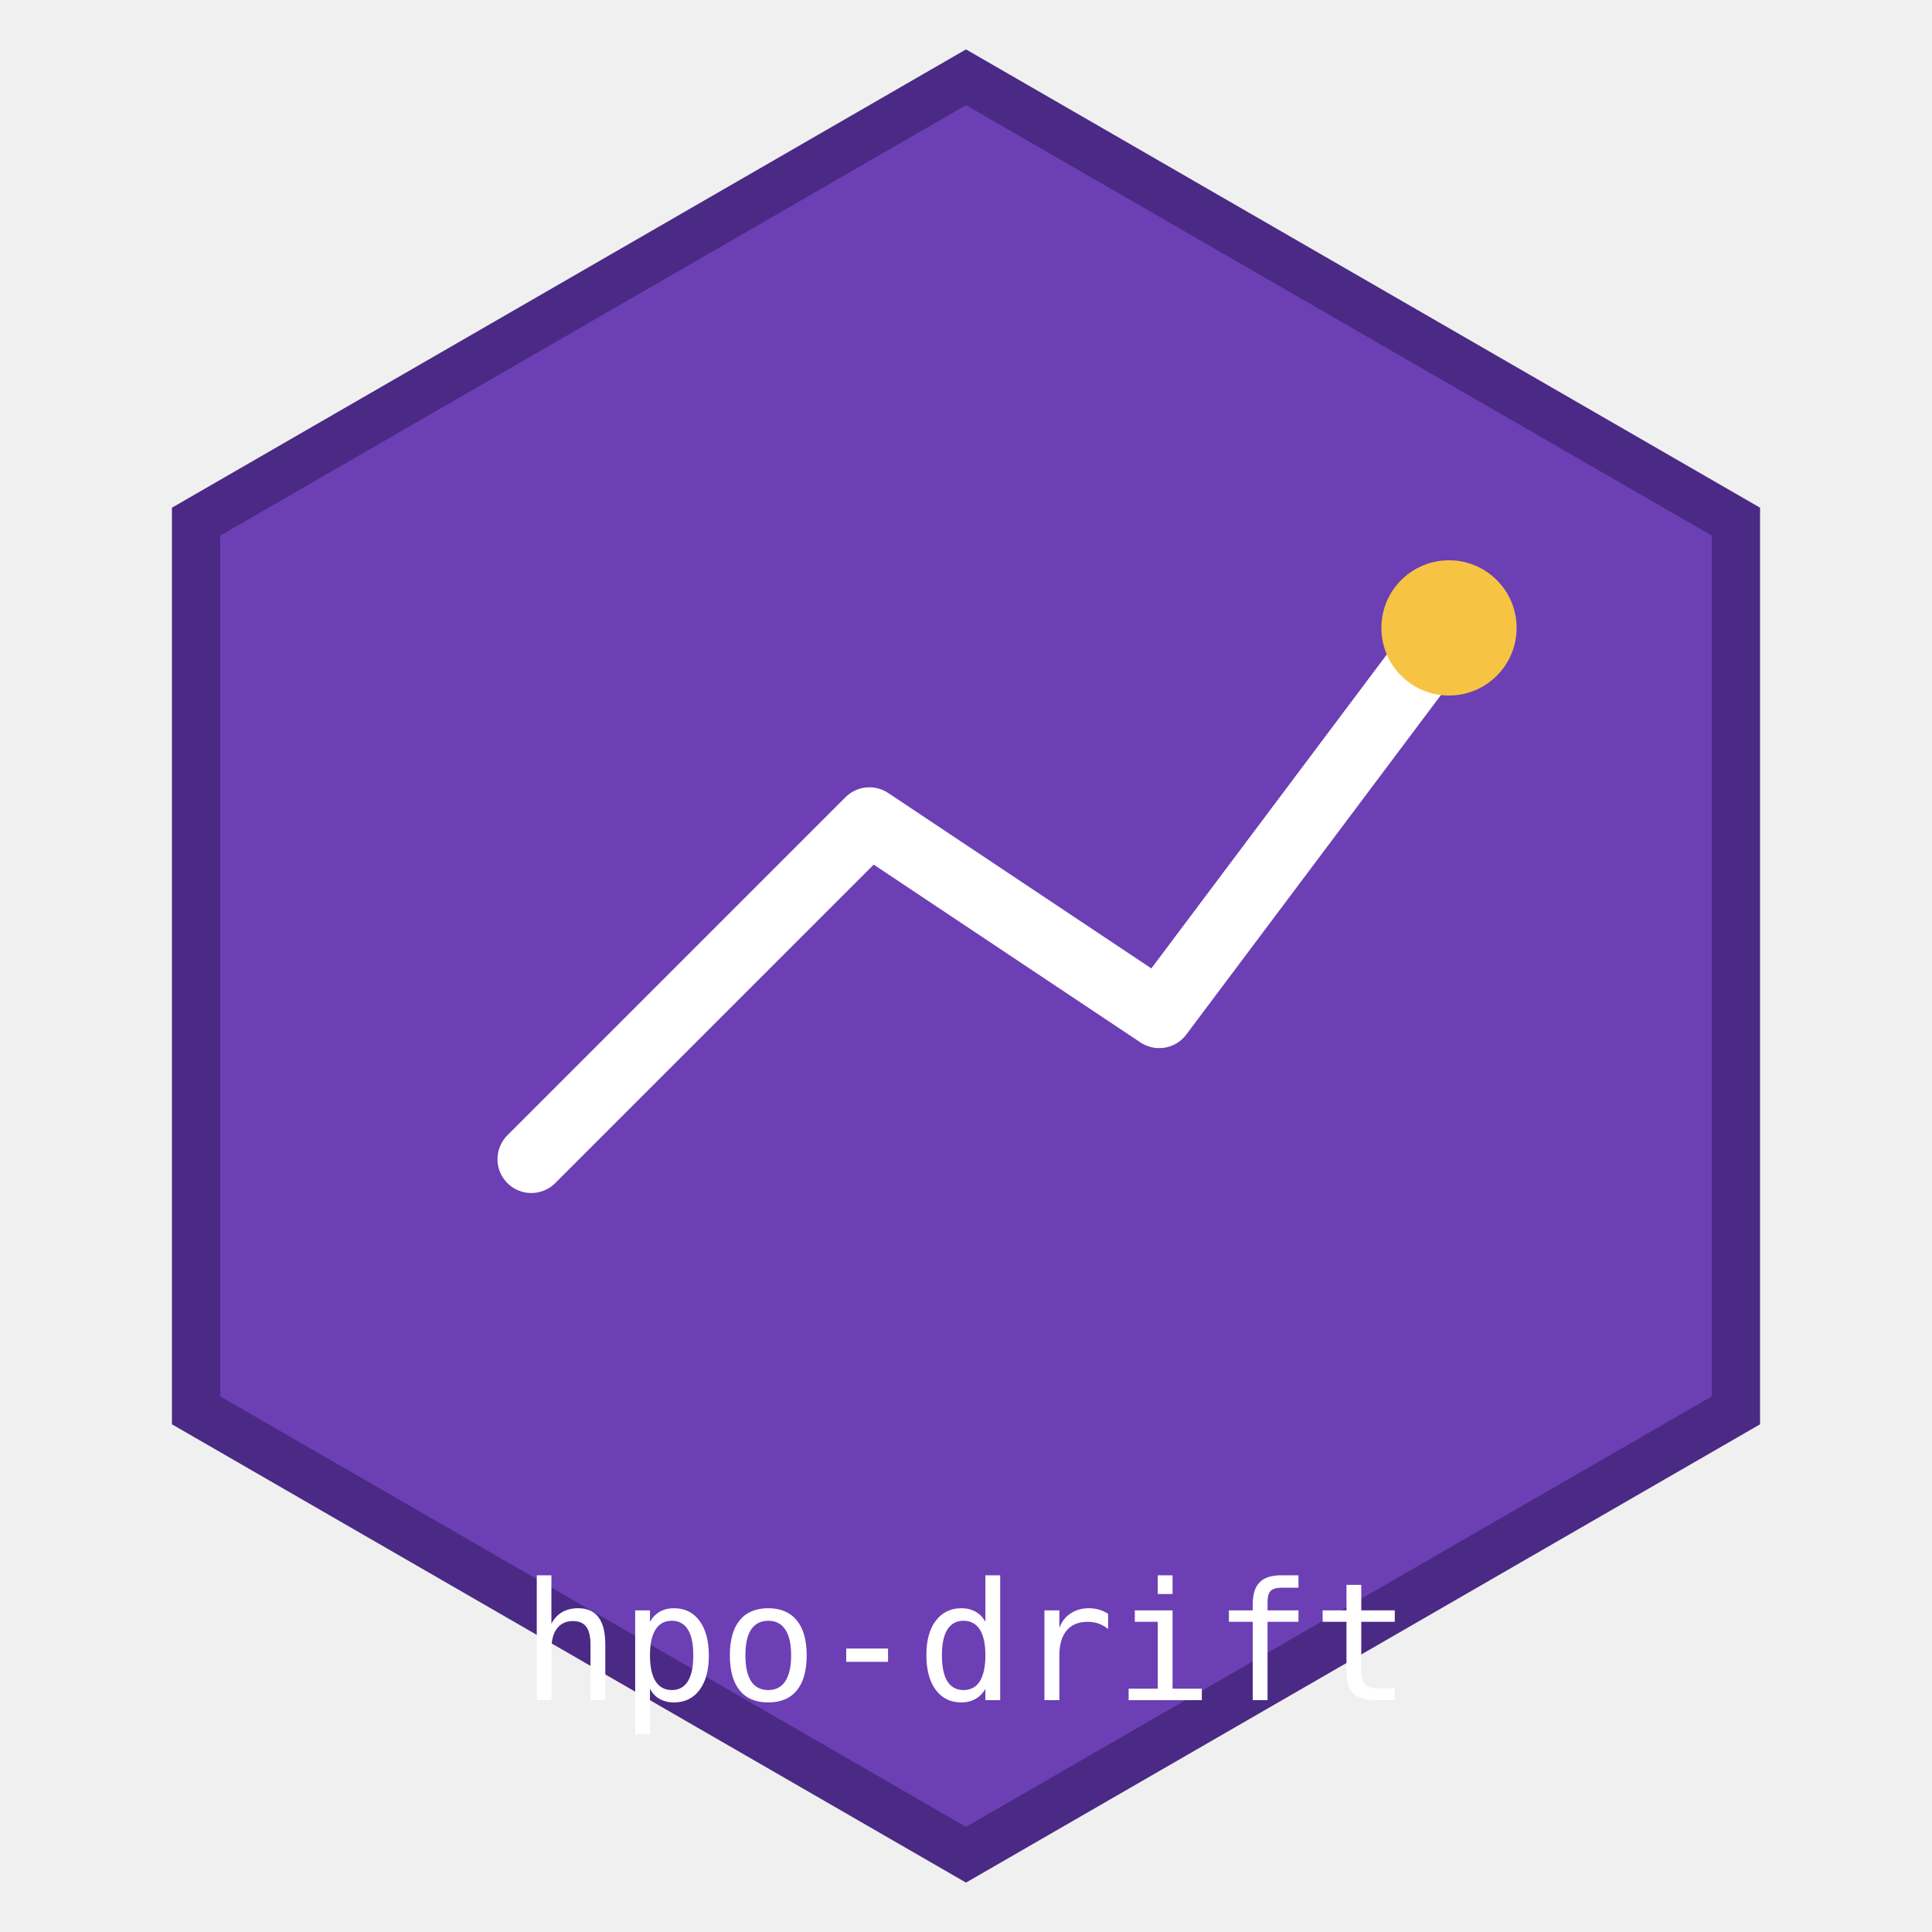
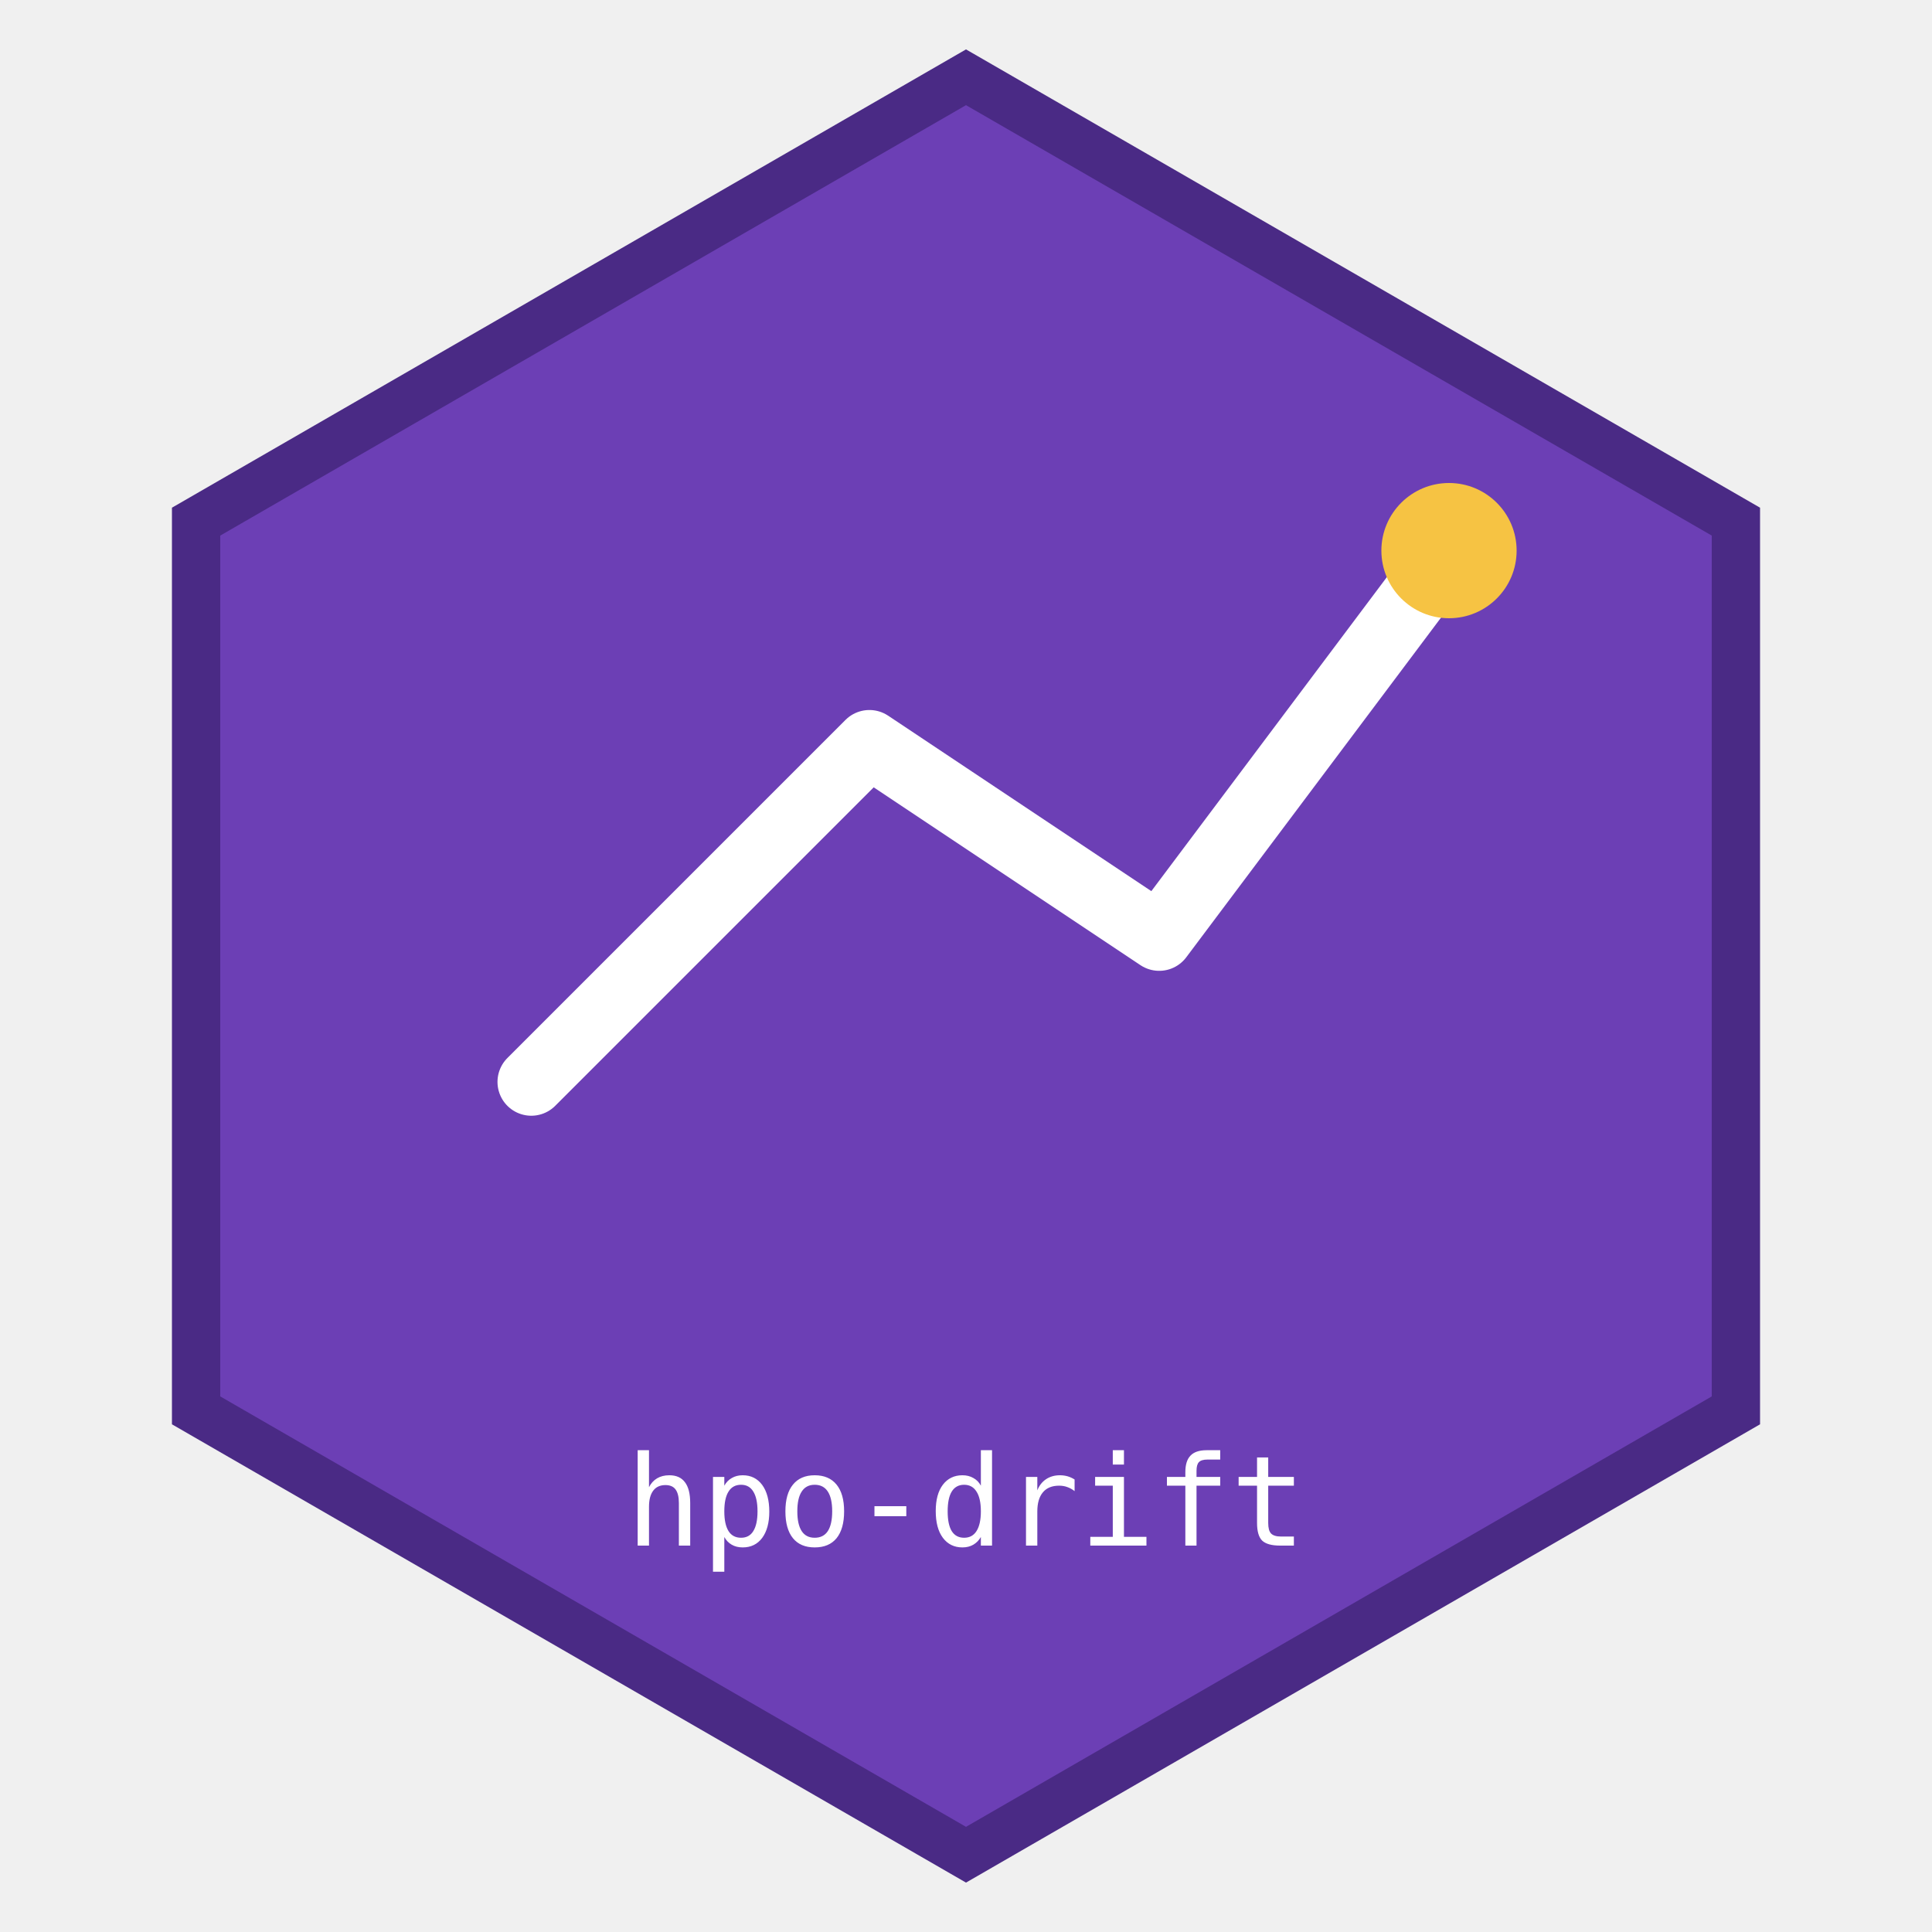
<svg xmlns="http://www.w3.org/2000/svg" viewBox="0 0 200 200" width="200" height="200">
  <polygon points="179.7,146.0 100.0,192.0 20.3,146.0 20.3,54.0 100.0,8.0 179.7,54.0" fill="#6c3fb5" stroke="#4a2a85" stroke-width="5" />
-   <path d="M55 120 L90 85 L120 105 L150 65" fill="none" stroke="#fff" stroke-width="7" stroke-linecap="round" stroke-linejoin="round" />
-   <circle cx="150" cy="65" r="7" fill="#f6c343" />
-   <text x="100" y="176" font-family="Menlo,Consolas,monospace" font-size="17" fill="#fff" text-anchor="middle">hpo-drift</text>
+   <g transform="translate(0,-8)">
+     <path d="M55 120 L90 85 L120 105 L150 65" fill="none" stroke="#fff" stroke-width="7" stroke-linecap="round" stroke-linejoin="round" />
+     <circle cx="150" cy="65" r="7" fill="#f6c343" />
+   </g>
+   <text x="100" y="160" font-family="Menlo,Consolas,monospace" font-size="13" fill="#fff" text-anchor="middle">hpo-drift</text>
</svg>
